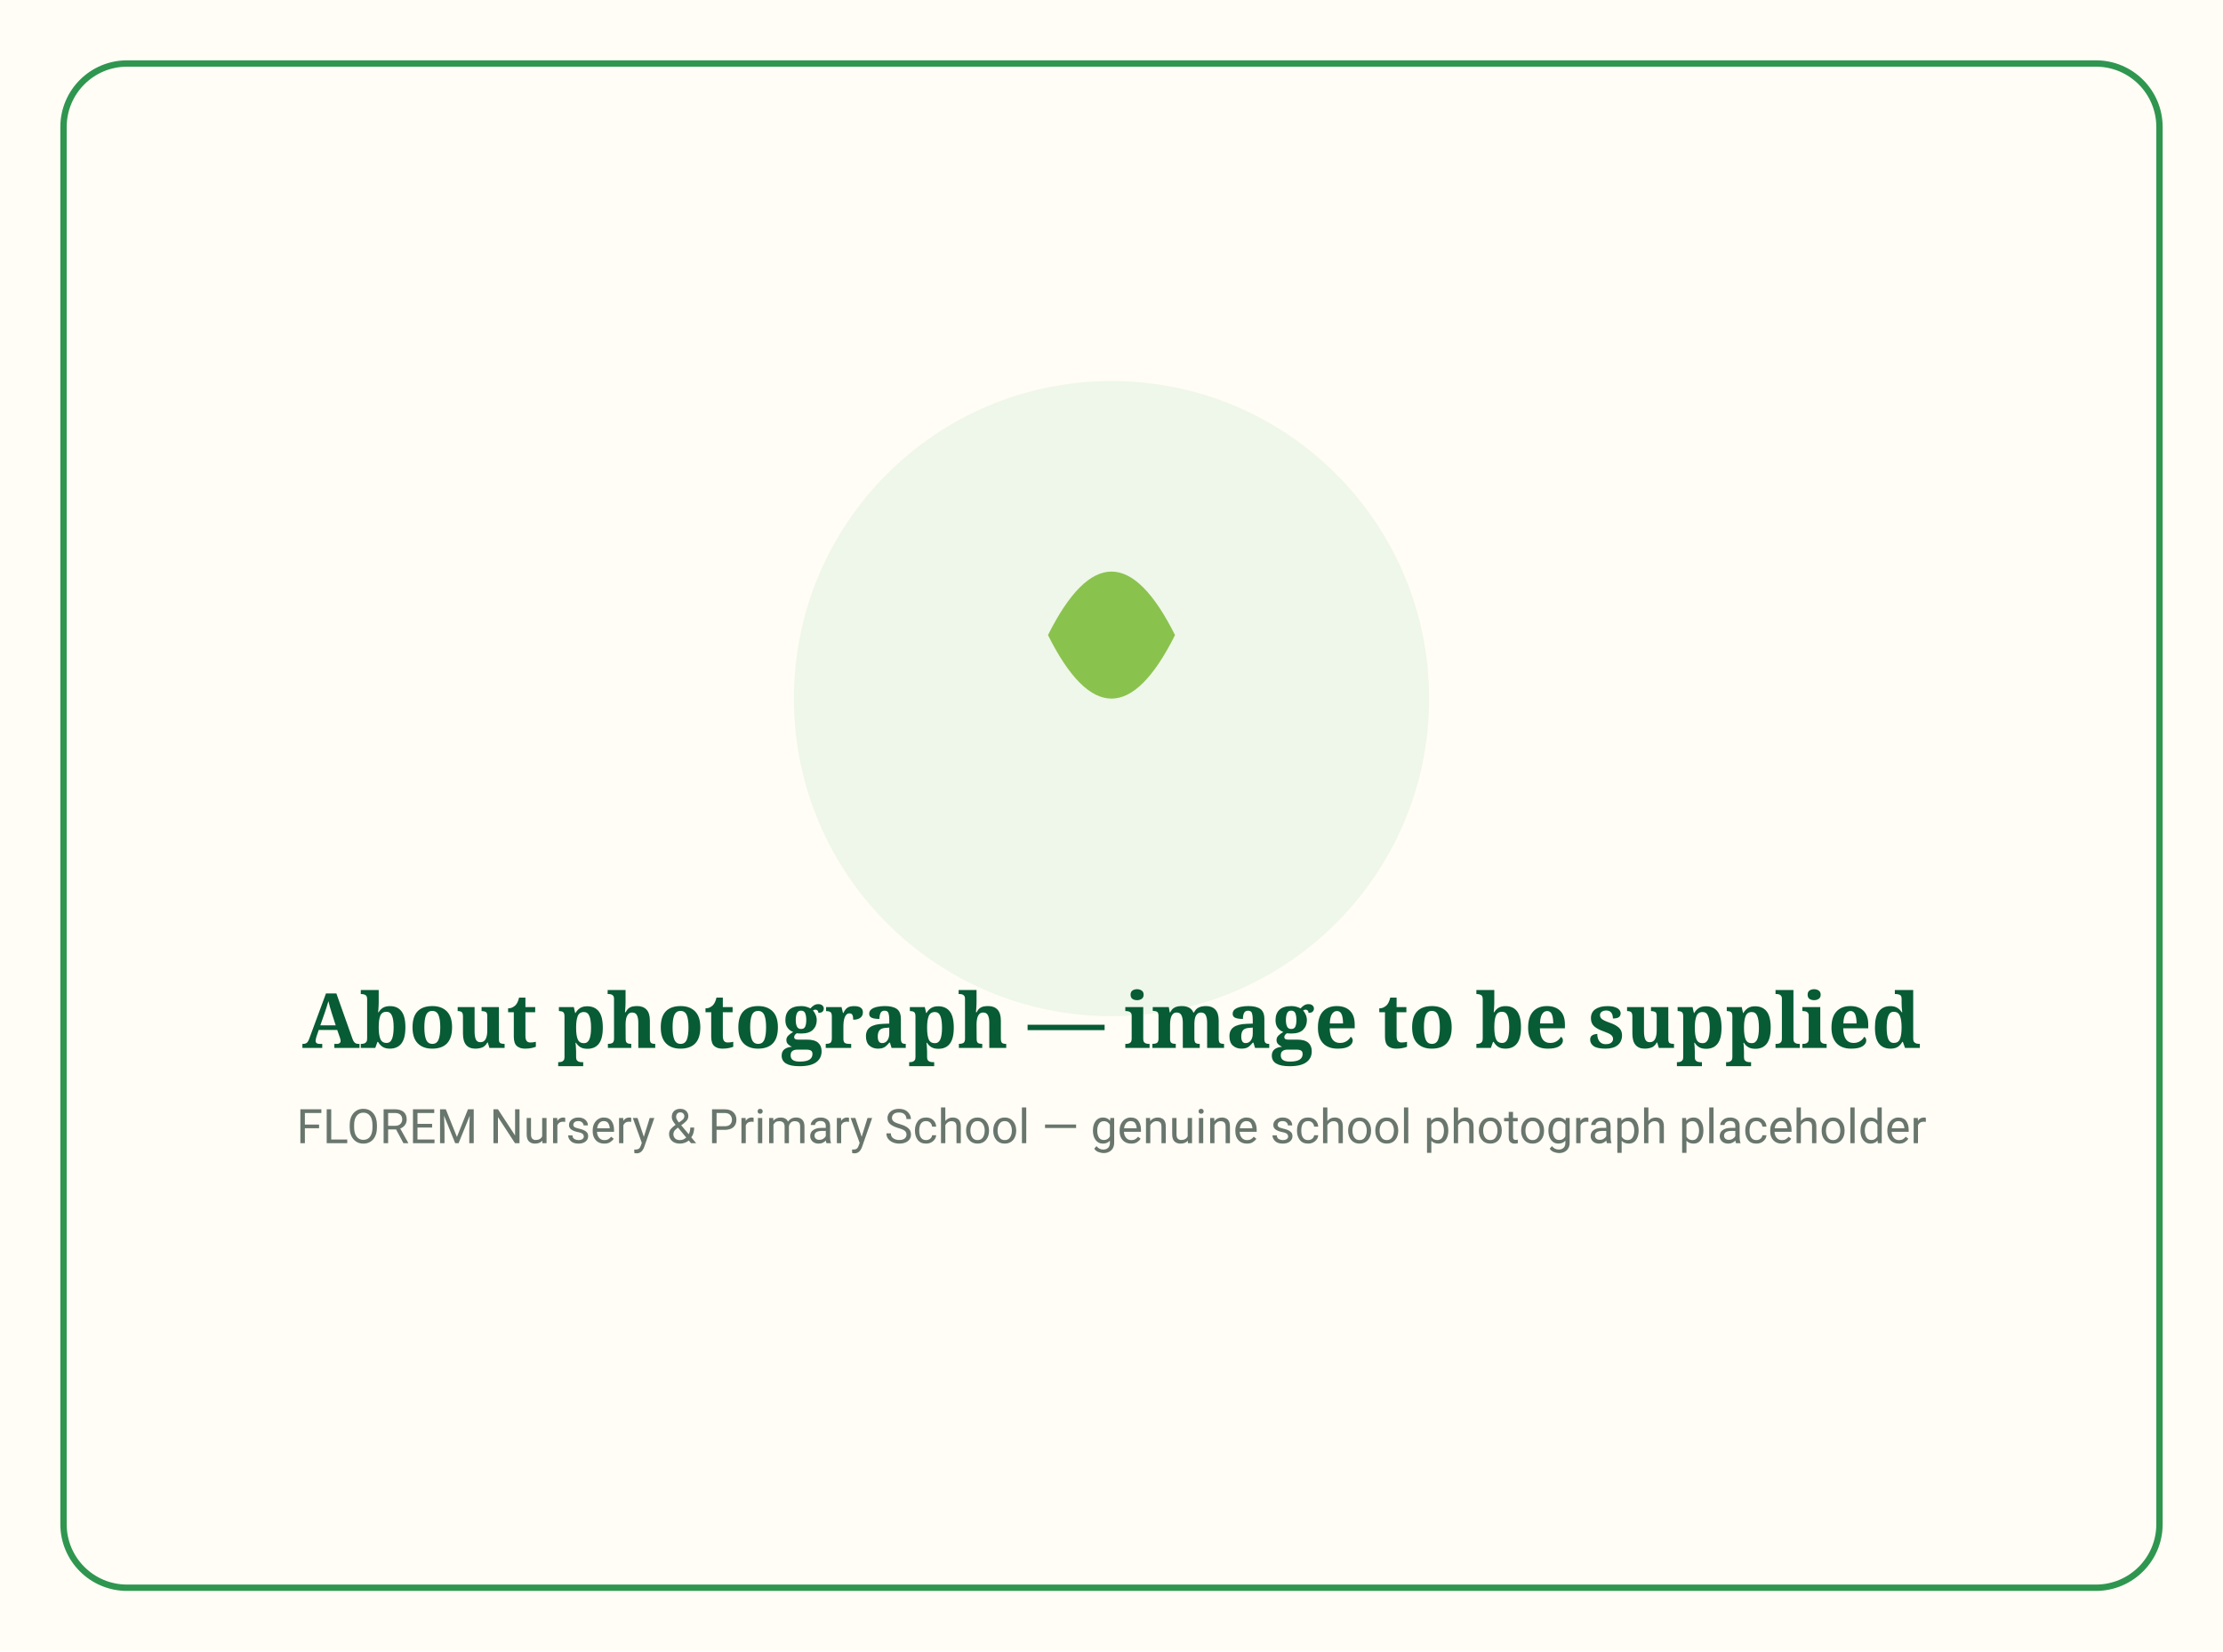
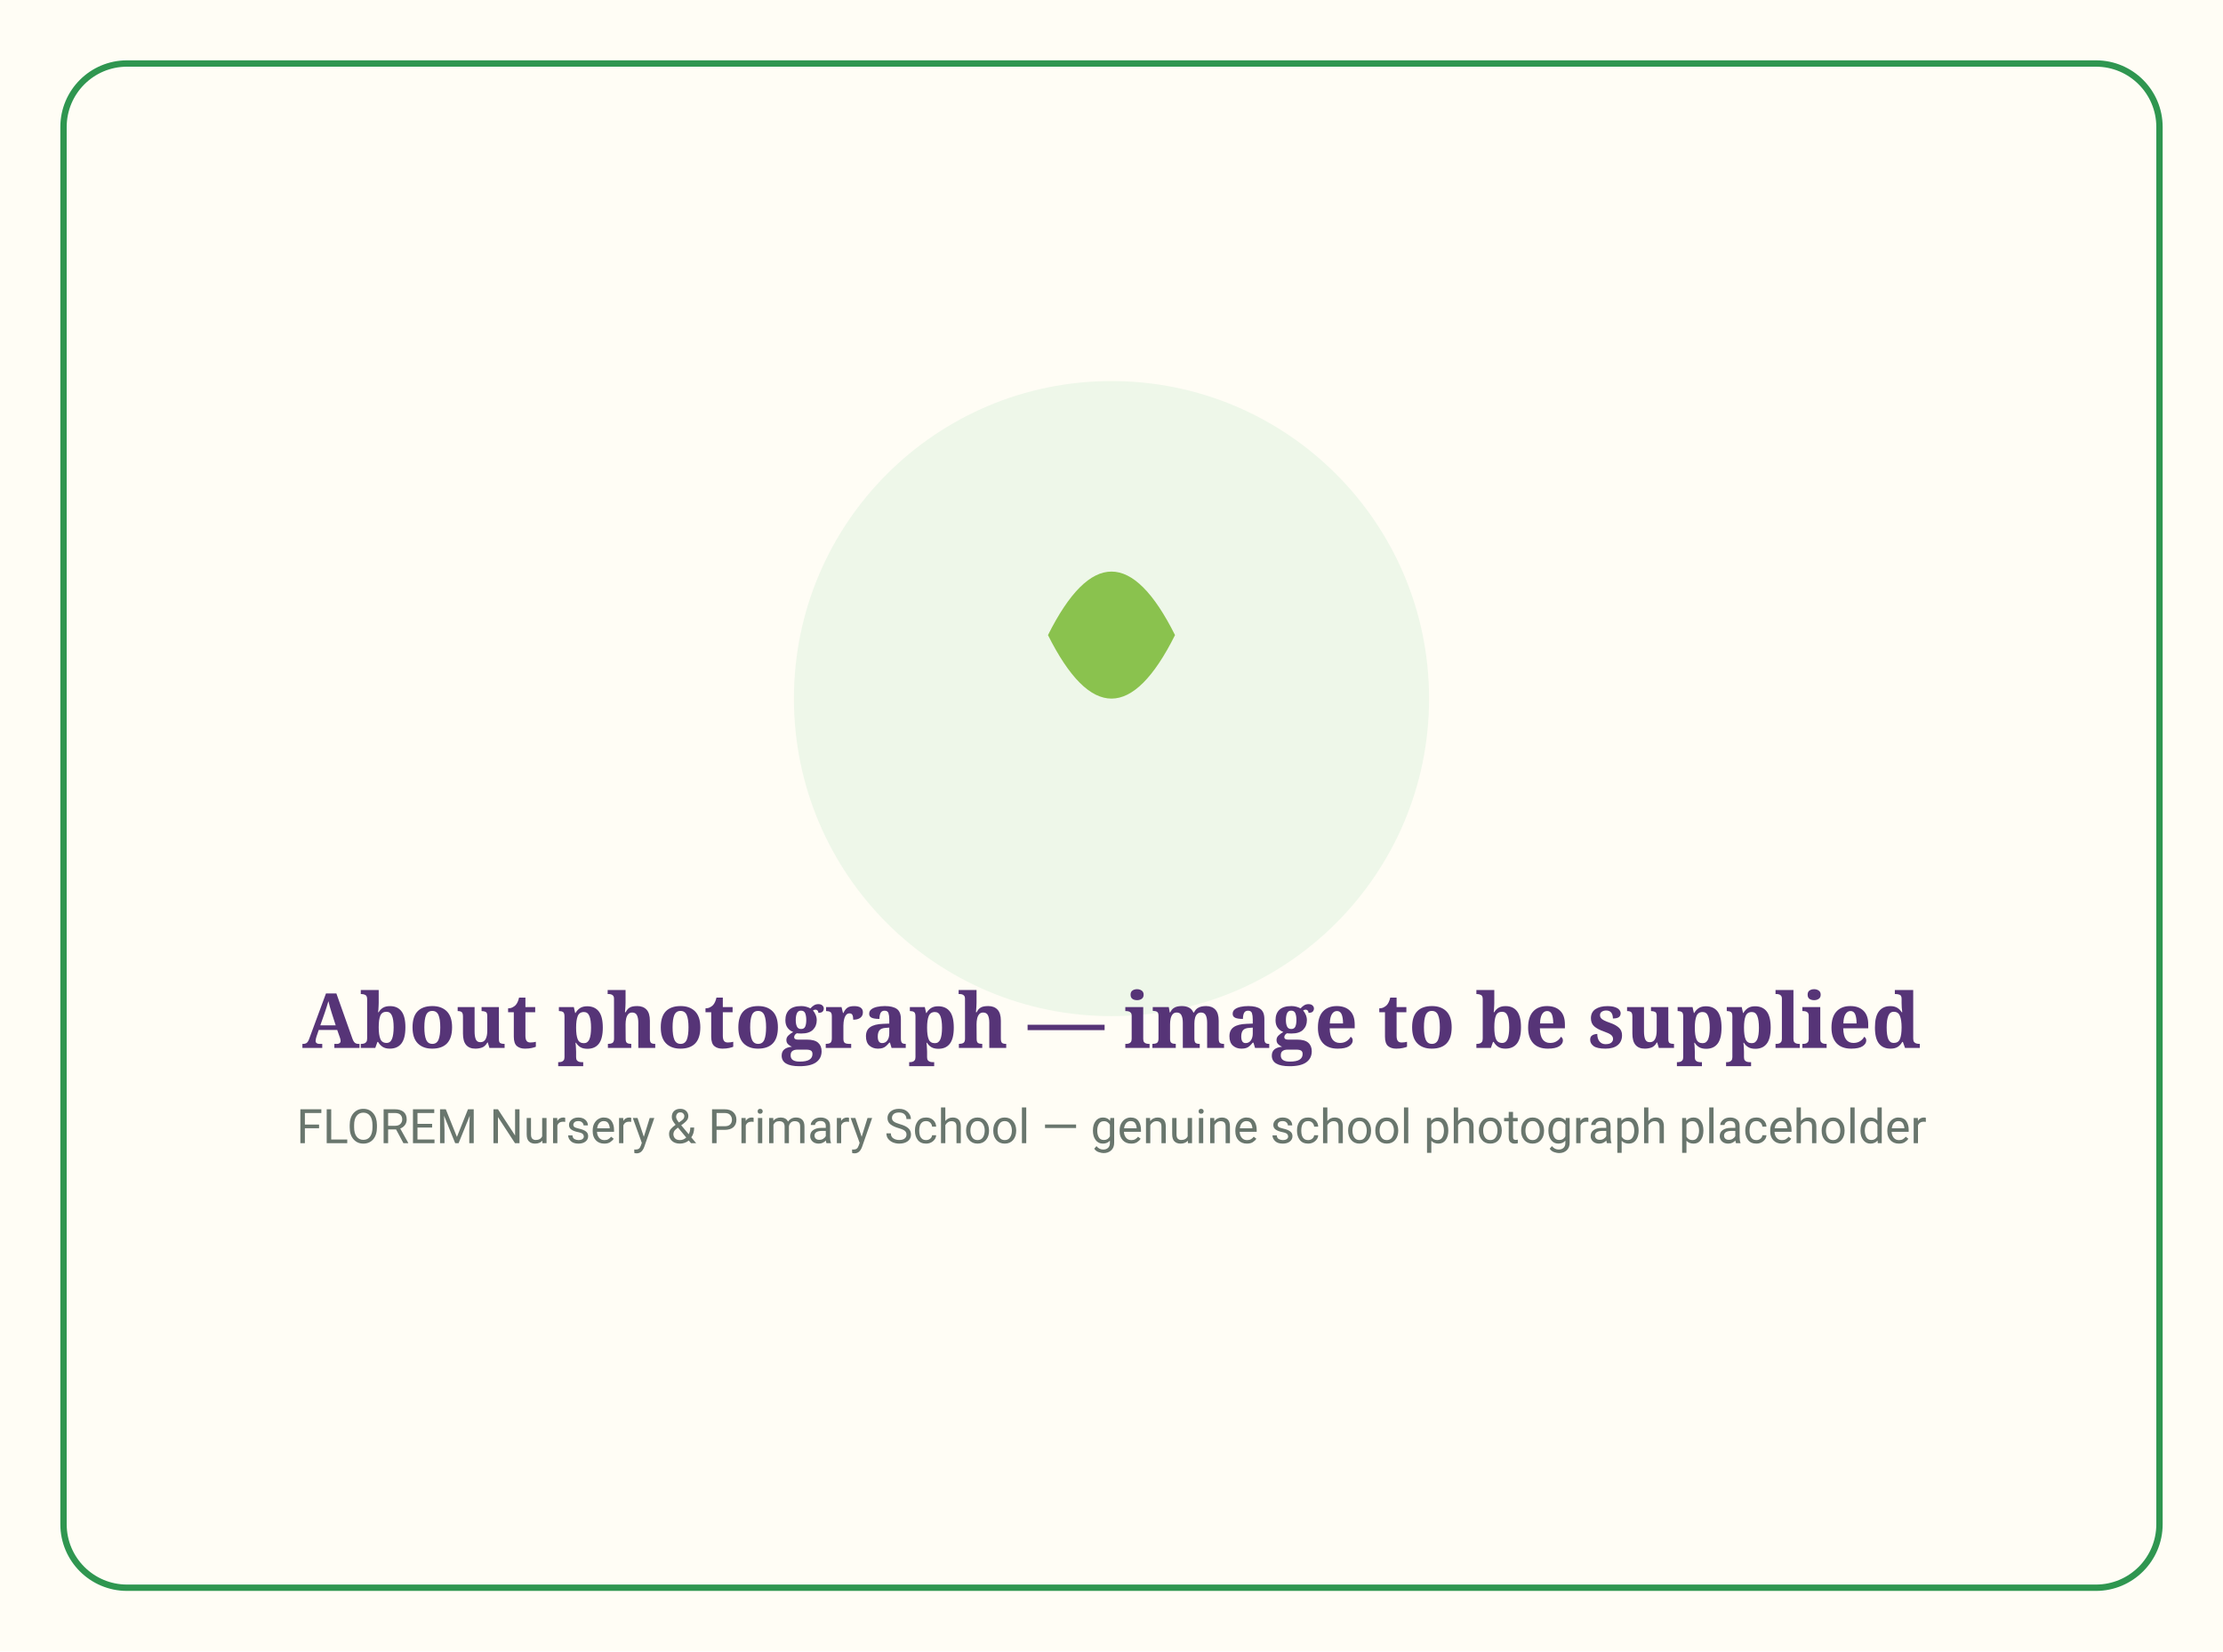
<svg xmlns="http://www.w3.org/2000/svg" width="700" height="520" viewBox="0 0 700 520">
  <defs>
    <style>
-       .title { font: bold 24px Georgia, serif; fill: #075B35; text-anchor: middle; }
+       .title { font: bold 24px Georgia, serif; fill: #563477; text-anchor: middle; }
      .sub { font: 15px system-ui, -apple-system, Segoe UI, Roboto, sans-serif; fill: #69766D; text-anchor: middle; }
    </style>
  </defs>
  <rect width="700" height="520" fill="#FFFDF5" />
  <rect x="20" y="20" width="660" height="480" fill="none" stroke="#2F9650" stroke-width="2" rx="20" />
  <circle cx="350" cy="220" r="100" fill="#EEF7E9" />
  <path d="M330 200 Q350 160 370 200 Q350 240 330 200" fill="#79B832" opacity="0.85" />
  <text x="350" y="330" class="title">About photograph — image to be supplied</text>
  <text x="350" y="360" class="sub">FLOREM Nursery &amp; Primary School — genuine school photograph placeholder</text>
</svg>
